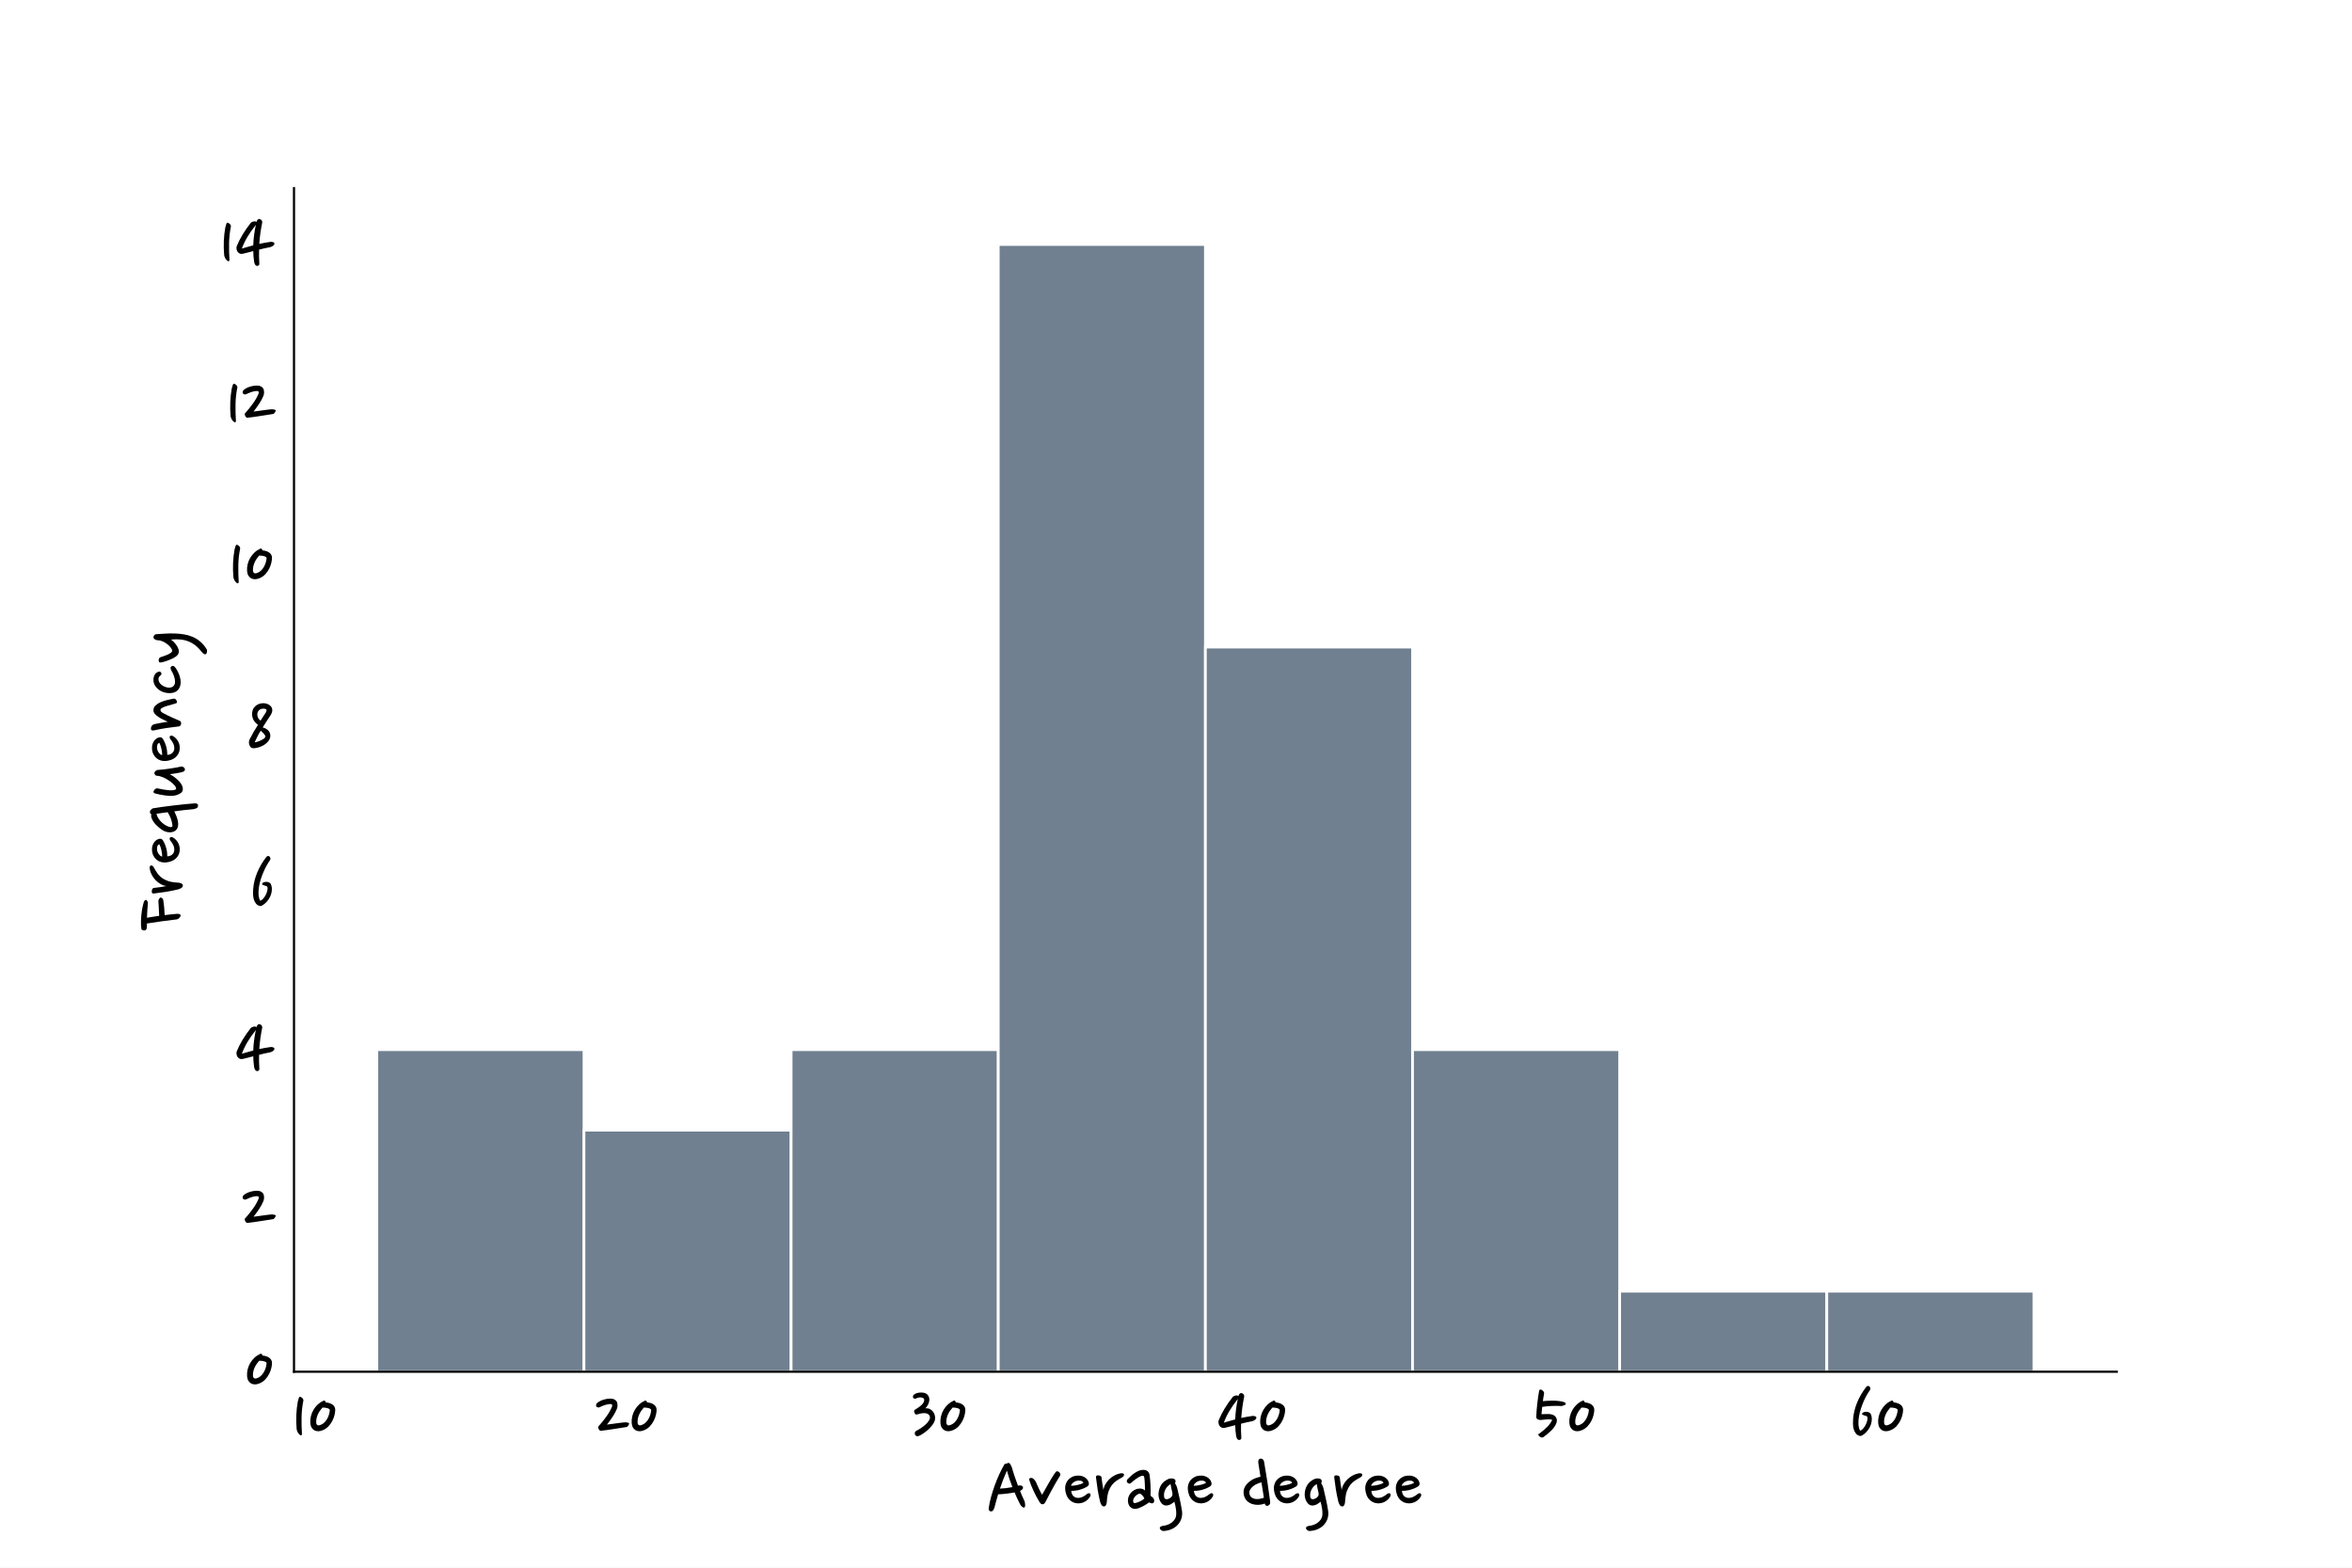
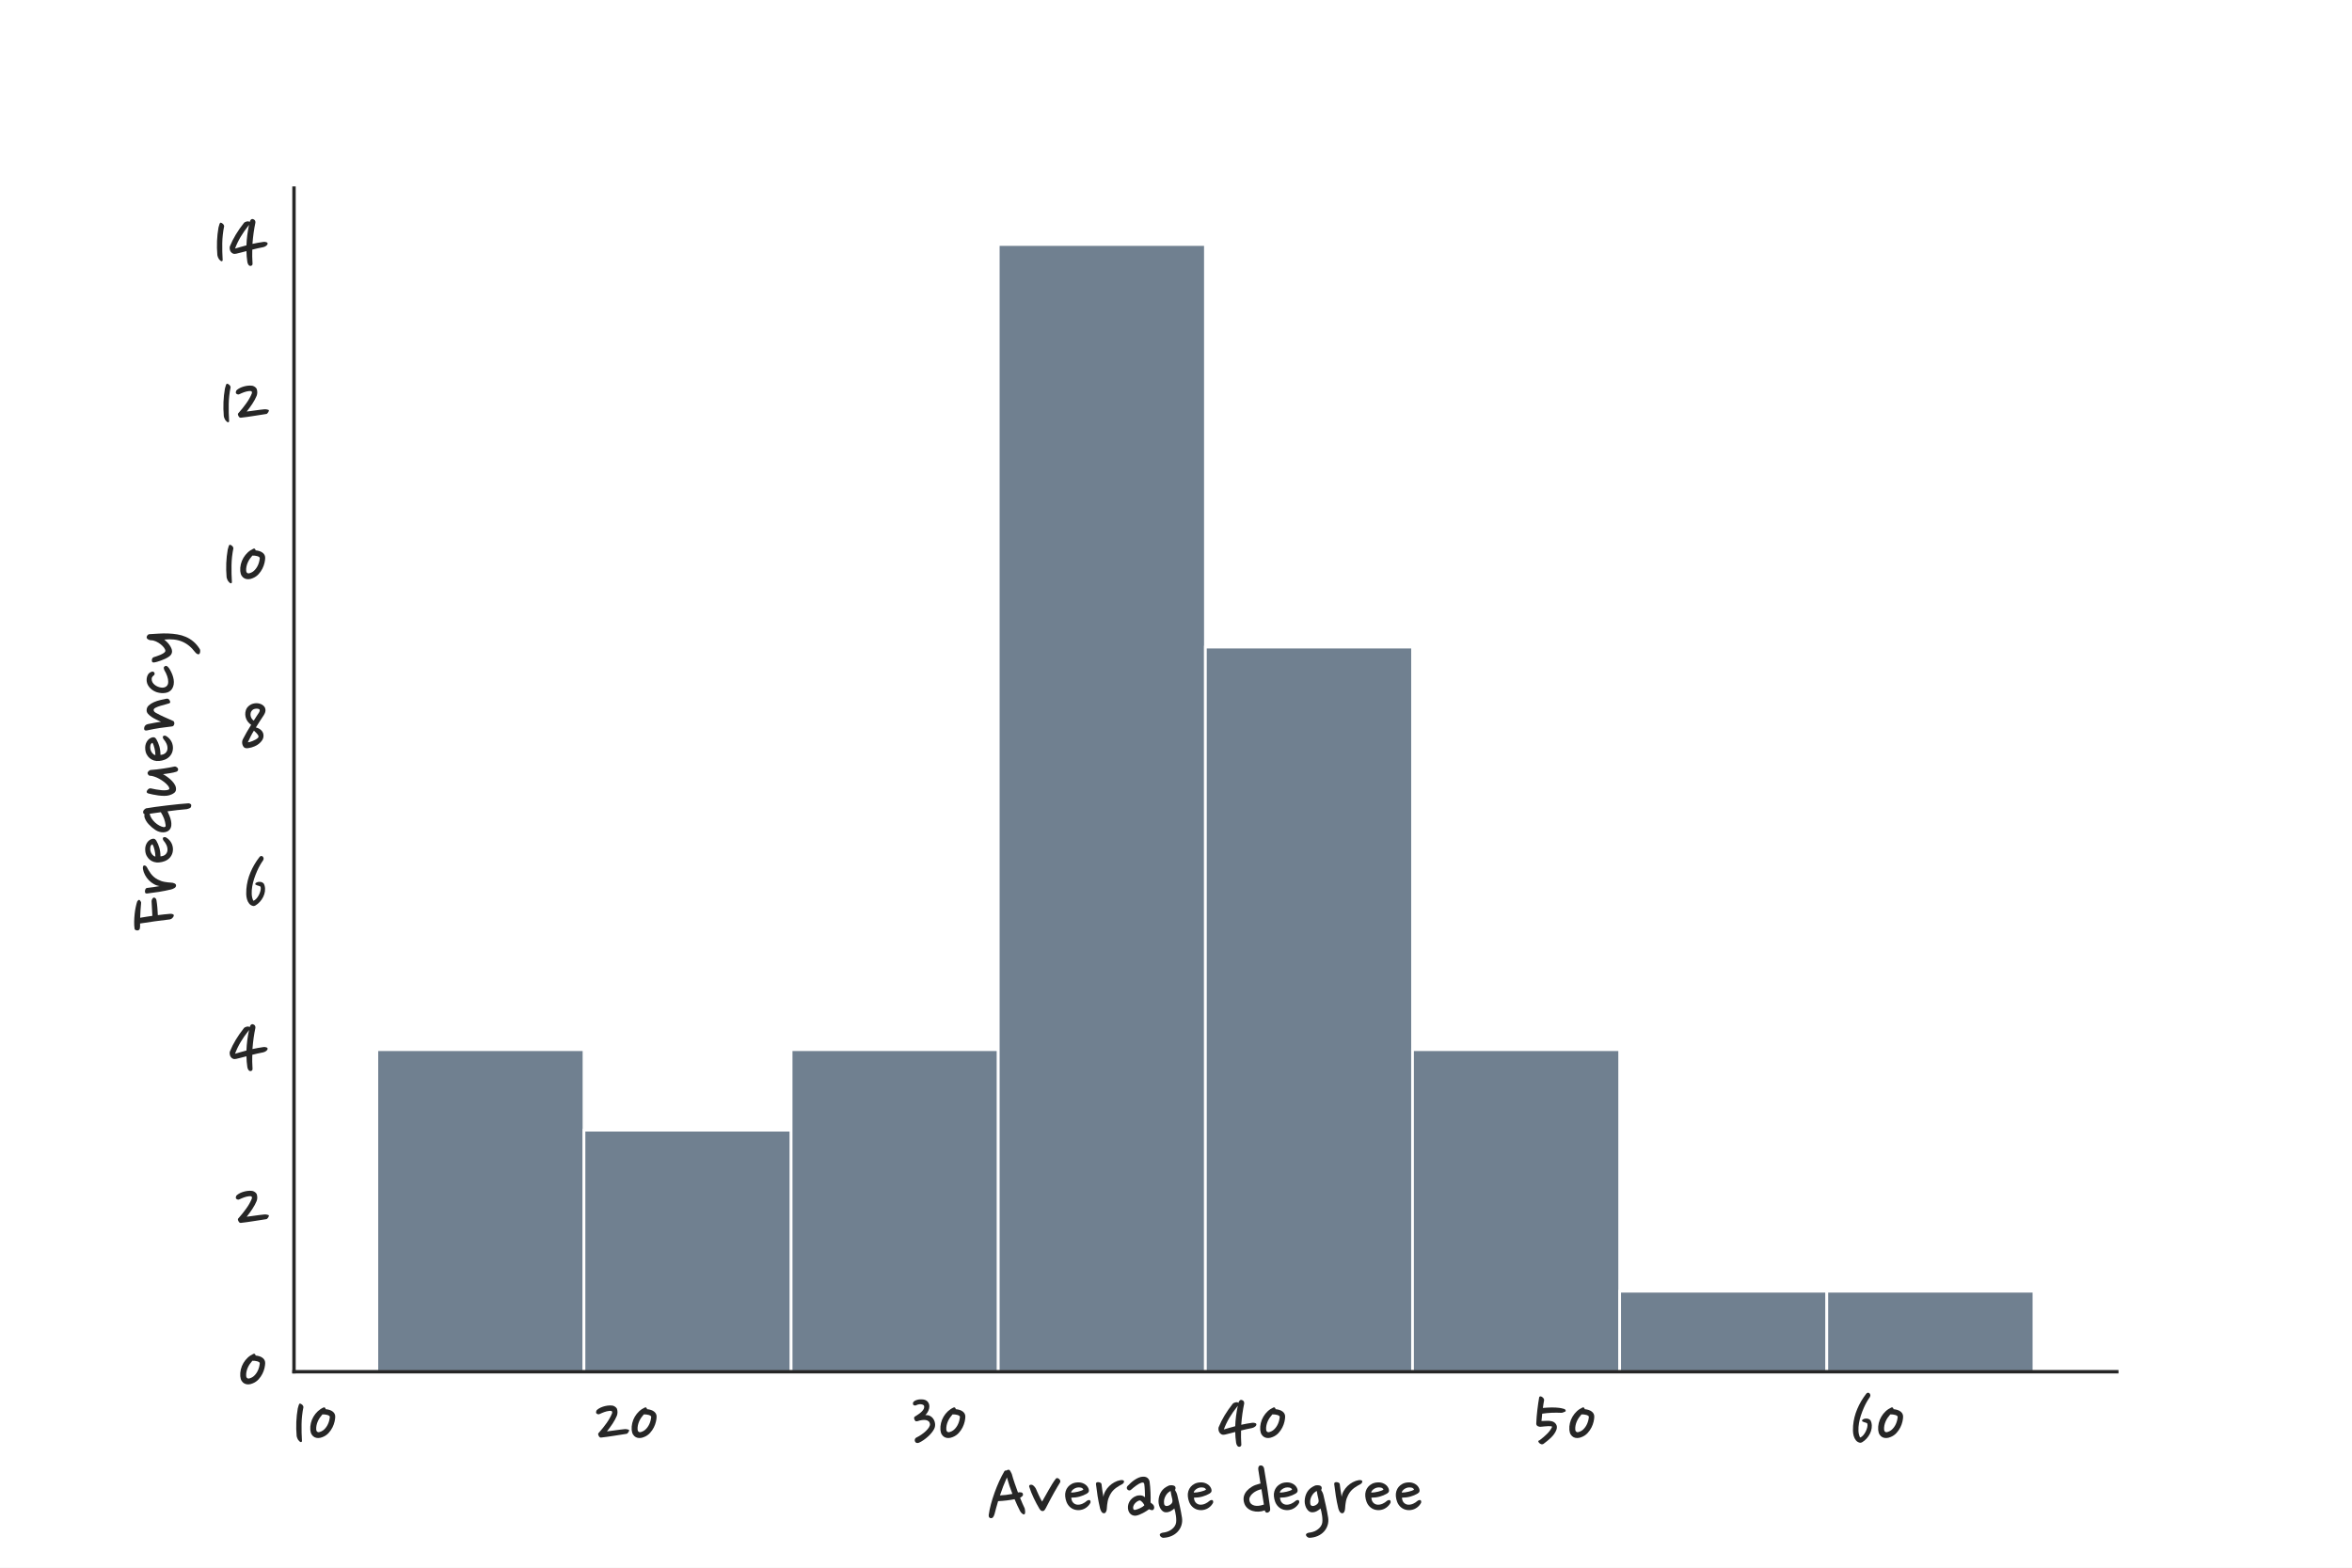
<svg xmlns="http://www.w3.org/2000/svg" xmlns:xlink="http://www.w3.org/1999/xlink" height="576pt" version="1.1" viewBox="0 0 864 576" width="864pt">
  <defs>
    <style type="text/css">
*{stroke-linecap:butt;stroke-linejoin:round;}
  </style>
  </defs>
  <g id="figure_1">
    <g id="patch_1">
      <path d="M 0 576  L 864 576  L 864 0  L 0 0  z " style="fill:#ffffff;" />
    </g>
    <g id="axes_1">
      <g id="patch_2">
        <path d="M 108 504  L 777.6 504  L 777.6 69.12  L 108 69.12  z " style="fill:#ffffff;" />
      </g>
-       <g id="patch_3">
-         <path clip-path="url(#p677301fc0e)" d="M 138.436 504  L 214.527 504  L 214.527 385.665  L 138.436 385.665  z " style="fill:#708090;stroke:#ffffff;stroke-linejoin:miter;" />
-       </g>
-       <g id="patch_4">
-         <path clip-path="url(#p677301fc0e)" d="M 214.527 504  L 290.618 504  L 290.618 415.249  L 214.527 415.249  z " style="fill:#708090;stroke:#ffffff;stroke-linejoin:miter;" />
-       </g>
-       <g id="patch_5">
-         <path clip-path="url(#p677301fc0e)" d="M 290.618 504  L 366.709 504  L 366.709 385.665  L 290.618 385.665  z " style="fill:#708090;stroke:#ffffff;stroke-linejoin:miter;" />
-       </g>
-       <g id="patch_6">
-         <path clip-path="url(#p677301fc0e)" d="M 366.709 504  L 442.8 504  L 442.8 89.829  L 366.709 89.829  z " style="fill:#708090;stroke:#ffffff;stroke-linejoin:miter;" />
-       </g>
-       <g id="patch_7">
-         <path clip-path="url(#p677301fc0e)" d="M 442.8 504  L 518.891 504  L 518.891 237.747  L 442.8 237.747  z " style="fill:#708090;stroke:#ffffff;stroke-linejoin:miter;" />
-       </g>
-       <g id="patch_8">
-         <path clip-path="url(#p677301fc0e)" d="M 518.891 504  L 594.982 504  L 594.982 385.665  L 518.891 385.665  z " style="fill:#708090;stroke:#ffffff;stroke-linejoin:miter;" />
-       </g>
-       <g id="patch_9">
-         <path clip-path="url(#p677301fc0e)" d="M 594.982 504  L 671.073 504  L 671.073 474.416  L 594.982 474.416  z " style="fill:#708090;stroke:#ffffff;stroke-linejoin:miter;" />
-       </g>
-       <g id="patch_10">
-         <path clip-path="url(#p677301fc0e)" d="M 671.073 504  L 747.164 504  L 747.164 474.416  L 671.073 474.416  z " style="fill:#708090;stroke:#ffffff;stroke-linejoin:miter;" />
-       </g>
      <g id="matplotlib.axis_1">
        <g id="xtick_1">
          <g id="text_1">
            <defs>
              <path d="M 10.5 13.406  Q 8.703 14.906 7.891 17.047  Q 7.094 19.203 7.094 19.906  Q 5.703 36 8.406 51.406  Q 8.906 53.5 9.5 55.203  Q 10.094 56.906 10.703 56.906  Q 11.406 56.906 12.203 56.5  Q 13 56.094 13.594 55.5  Q 14.203 54.906 14.547 54.203  Q 14.906 53.5 14.906 52.906  Q 12.906 43.094 12.75 33.344  Q 12.594 23.594 13.203 13.906  Q 13.203 12.906 12.297 12.703  Q 11.797 12.594 11.344 12.844  Q 10.906 13.094 10.5 13.406  z " id="NanumPen-Regular-49" />
              <path d="M 32.406 41.906  Q 32.406 39.594 31.656 36.25  Q 30.906 32.906 29.203 29.5  Q 27.5 26.094 24.75 23.094  Q 22 20.094 18 18.5  Q 15.5 17.406 13.047 17.344  Q 10.594 17.297 8.641 18.297  Q 6.703 19.297 5.391 21.344  Q 4.094 23.406 3.797 26.703  Q 3.5 30.594 4.453 34.547  Q 5.406 38.5 7.453 41.953  Q 9.5 45.406 12.391 48.094  Q 15.297 50.797 18.906 52.406  Q 19.703 52.797 20.453 52.344  Q 21.203 51.906 21.406 50.5  Q 26.594 50 29.5 47.75  Q 32.406 45.5 32.406 41.906  z M 10.594 26.906  Q 10.797 25.5 11.391 24.891  Q 12 24.297 12.797 24.094  Q 13.594 24 14.594 24.297  Q 15.594 24.594 16.547 25.047  Q 17.5 25.5 18.297 26.047  Q 19.094 26.594 19.594 27.094  Q 22.406 29.703 24.094 33.453  Q 25.797 37.203 26.203 41.703  Q 26.203 42.297 25.391 42.891  Q 24.594 43.5 23.344 43.844  Q 22.094 44.203 20.594 44.391  Q 19.094 44.594 17.703 44.5  Q 16.203 42.797 14.797 40.797  Q 13.406 38.797 12.406 36.547  Q 11.406 34.297 10.906 31.844  Q 10.406 29.406 10.594 26.906  z " id="NanumPen-Regular-48" />
            </defs>
-             <g transform="translate(106.698 531.415)scale(0.32 -0.32)">
+             <g style="fill:#262626;" transform="translate(106.698 533.915)scale(0.32 -0.32)">
              <use xlink:href="#NanumPen-Regular-49" />
              <use x="19" xlink:href="#NanumPen-Regular-48" />
            </g>
          </g>
        </g>
        <g id="xtick_2">
          <g id="text_2">
            <defs>
              <path d="M 25.906 50.906  Q 27.203 46.703 25.797 43  Q 25 41 23.703 38.594  Q 22.406 36.203 20.797 33.75  Q 19.203 31.297 17.5 29.047  Q 15.797 26.797 14.406 25  Q 16.203 25.203 18.844 25.547  Q 21.5 25.906 24.344 26.297  Q 27.203 26.703 29.953 27.047  Q 32.703 27.406 34.906 27.594  Q 36 27.703 37.453 27.391  Q 38.906 27.094 39.406 26.906  Q 40 26.594 39.844 25.844  Q 39.703 25.094 39.203 24.297  Q 38.703 23.5 38.047 22.844  Q 37.406 22.203 37 22.203  Q 33.797 21.703 29.938 21.094  Q 26.094 20.5 22.188 19.891  Q 18.297 19.297 14.547 18.75  Q 10.797 18.203 7.797 17.906  Q 6.406 17.703 5.453 19  Q 4.5 20.297 4.297 21.703  Q 4.297 21.906 4.391 22.406  Q 4.5 22.906 5.594 24  Q 9.797 28.703 13.844 34.344  Q 17.906 40 20.203 45.594  Q 20.5 46.406 20.391 47.156  Q 20.297 47.906 20 48.094  Q 19.5 48.5 18.75 48.547  Q 18 48.594 17 48.5  Q 15.594 48.406 14.094 48  Q 12.594 47.594 11.141 47.094  Q 9.703 46.594 8.5 46.047  Q 7.297 45.5 6.406 45.094  Q 5.203 44.5 4.391 44.594  Q 3.594 44.703 3.047 45.047  Q 2.5 45.406 2.203 45.797  Q 1.906 46.203 1.906 46.406  Q 1.797 46.906 2 47.703  Q 2.203 48.5 2.406 49  Q 3.297 50.094 5.25 51.297  Q 7.203 52.5 9.75 53.344  Q 12.297 54.203 15.141 54.594  Q 18 55 20.906 54.594  Q 22.797 54.094 24.047 53.094  Q 25.297 52.094 25.906 50.906  z " id="NanumPen-Regular-50" />
            </defs>
-             <g transform="translate(218.3522 531.415)scale(0.32 -0.32)">
+             <g style="fill:#262626;" transform="translate(218.3522 533.915)scale(0.32 -0.32)">
              <use xlink:href="#NanumPen-Regular-50" />
              <use x="39" xlink:href="#NanumPen-Regular-48" />
            </g>
          </g>
        </g>
        <g id="xtick_3">
          <g id="text_3">
            <defs>
              <path d="M 26.594 27.797  Q 25.594 25.797 23.797 23.547  Q 22 21.297 19.641 19.141  Q 17.297 17 14.641 15.141  Q 12 13.297 9.406 12.094  Q 8.594 11.703 7.5 11.641  Q 6.406 11.594 5.703 12.094  Q 4.297 13.203 4.344 15  Q 4.406 16.797 6 17.797  Q 8.906 19.203 11.844 21.203  Q 14.797 23.203 17.047 25.344  Q 19.297 27.5 20.641 29.641  Q 22 31.797 21.797 33.594  Q 21.5 35.5 20.203 36.594  Q 18.906 37.703 16.953 38  Q 15 38.297 12.5 37.938  Q 10 37.594 7.5 36.703  Q 6.703 36.5 6 36.547  Q 5.297 36.594 4.797 37.203  Q 4 38.297 3.641 39.594  Q 3.297 40.906 4.203 41.797  Q 5.906 42.906 7.906 44.203  Q 9.906 45.5 11.594 47  Q 13.297 48.5 14.344 50.25  Q 15.406 52 15.094 54  Q 15 54.797 14.141 55.297  Q 13.297 55.797 12.094 56.047  Q 10.906 56.297 9.594 56.141  Q 8.297 56 7.203 55.594  Q 6.594 55.094 5.891 54.891  Q 5.203 54.703 4.5 54.703  Q 3.797 54.703 3.297 54.953  Q 2.797 55.203 2.594 55.594  Q 2.297 56.094 2.25 57.047  Q 2.203 58 2.703 58.594  Q 3.797 60.203 6.891 61.141  Q 10 62.094 14.297 61.594  Q 17.703 61 19.391 58.797  Q 21.094 56.594 21.094 53.594  Q 21.094 51.297 19.938 48.641  Q 18.797 46 16.5 43.594  Q 19.297 43.906 21.5 42.906  Q 23.703 41.906 25.094 40.094  Q 27.094 37.594 27.594 34.188  Q 28.094 30.797 26.594 27.797  z " id="NanumPen-Regular-51" />
            </defs>
-             <g transform="translate(334.6464 531.415)scale(0.32 -0.32)">
+             <g style="fill:#262626;" transform="translate(334.6464 533.915)scale(0.32 -0.32)">
              <use xlink:href="#NanumPen-Regular-51" />
              <use x="30" xlink:href="#NanumPen-Regular-48" />
            </g>
          </g>
        </g>
        <g id="xtick_4">
          <g id="text_4">
            <defs>
              <path d="M 2.406 29.594  Q 5.297 36.703 9.344 43.391  Q 13.406 50.094 18.797 56.906  Q 19.703 57.703 21.547 58.25  Q 23.406 58.797 24.703 58.094  Q 24.906 57.906 25 57.844  Q 25.094 57.797 25.203 57.594  Q 25.297 57.906 25.5 58.703  Q 26 59.906 26.891 60.656  Q 27.797 61.406 28.906 61.094  Q 30.594 60.594 31.25 59.547  Q 31.906 58.5 31.797 57  Q 30.594 51.297 29.75 45.344  Q 28.906 39.406 28.406 32.594  Q 31.406 33.297 34.594 33.844  Q 37.797 34.406 41.297 34.906  Q 41.906 35 42.656 34.891  Q 43.406 34.797 44.156 34.594  Q 44.906 34.406 45.344 34  Q 45.797 33.594 45.797 33  Q 45.797 31.594 44.188 30.391  Q 42.594 29.203 40.703 28.797  Q 37.5 28.203 34.391 27.5  Q 31.297 26.797 28.203 26  Q 28.094 22.203 28.141 18.203  Q 28.203 14.203 28.5 9.797  Q 28.594 8.594 27.75 7.891  Q 26.906 7.203 25.906 7.297  Q 24.5 7.406 23.594 8.906  Q 22.703 10.406 22.5 12.094  Q 22 15.203 21.797 18.203  Q 21.594 21.203 21.5 24.297  Q 18.594 23.5 15.594 22.75  Q 12.594 22 9.703 21.297  Q 7.5 20.797 5.953 21.5  Q 4.406 22.203 3.5 23.547  Q 2.594 24.906 2.344 26.547  Q 2.094 28.203 2.406 29.594  z M 24.5 54.5  Q 24.297 54.094 24 53.75  Q 23.703 53.406 23.5 53.094  Q 18.703 47.094 14.844 40.641  Q 11 34.203 8.406 27.203  Q 11.5 28.094 14.75 29.047  Q 18 30 21.5 30.906  Q 21.906 42.5 24.5 54.5  z " id="NanumPen-Regular-52" />
            </defs>
-             <g transform="translate(446.8756 531.415)scale(0.32 -0.32)">
+             <g style="fill:#262626;" transform="translate(446.8756 533.915)scale(0.32 -0.32)">
              <use xlink:href="#NanumPen-Regular-52" />
              <use x="46.4" xlink:href="#NanumPen-Regular-48" />
            </g>
          </g>
        </g>
        <g id="xtick_5">
          <g id="text_5">
            <defs>
              <path d="M 10.094 36.906  Q 12.906 36.906 15.906 37.094  Q 18.906 37.297 21.594 36.703  Q 25.094 35.906 26.797 33.203  Q 28.5 30.5 27.297 27  Q 26.406 24.5 24.797 22.203  Q 23.203 19.906 21.141 17.906  Q 19.094 15.906 16.844 14.094  Q 14.594 12.297 12.5 10.703  Q 11.094 9.797 9.594 10.344  Q 8.094 10.906 7.297 11.906  Q 5.297 14.203 7.906 14.797  Q 13 18.594 16.703 22.344  Q 20.406 26.094 22.203 30  Q 22.406 30.703 21.094 30.891  Q 19.797 31.094 17.844 31  Q 15.906 30.906 13.594 30.703  Q 11.297 30.5 9.5 30.297  Q 8.906 30.203 8 30.297  Q 7.094 30.406 6.188 30.797  Q 5.297 31.203 4.688 31.953  Q 4.094 32.703 4.094 33.906  Q 4.406 41.797 5.344 49.594  Q 6.297 57.406 7.406 63.906  Q 7.594 64.906 8.344 65.094  Q 9.094 65.297 9.906 65  Q 11.594 64.203 12.438 62.953  Q 13.297 61.703 13.094 60.594  Q 12.703 58.594 12.344 56.391  Q 12 54.203 11.703 51.906  Q 17.094 52.406 21.844 52.453  Q 26.594 52.5 30.5 52  Q 31.797 51.797 33.141 51.547  Q 34.5 51.297 36 50.797  Q 37.094 50.594 37.688 49.547  Q 38.297 48.5 37.5 47.797  Q 35.797 47 34.641 46.641  Q 33.5 46.297 33.297 46.297  Q 21.203 46.906 10.906 45.297  Q 10.703 43 10.5 40.844  Q 10.297 38.703 10.094 36.906  z " id="NanumPen-Regular-53" />
            </defs>
-             <g transform="translate(563.0273 531.415)scale(0.32 -0.32)">
+             <g style="fill:#262626;" transform="translate(563.0273 533.915)scale(0.32 -0.32)">
              <use xlink:href="#NanumPen-Regular-53" />
              <use x="38.3" xlink:href="#NanumPen-Regular-48" />
            </g>
          </g>
        </g>
        <g id="xtick_6">
          <g id="text_6">
            <defs>
              <path d="M 23.703 64.297  Q 22.203 62.297 20.344 59.094  Q 18.5 55.906 16.75 51.906  Q 15 47.906 13.5 43.406  Q 12 38.906 11.25 34.453  Q 10.5 30 10.641 25.844  Q 10.797 21.703 12.297 18.406  Q 12.406 18 12.797 18  Q 14.406 18.594 16.047 20.438  Q 17.703 22.297 18.891 24.641  Q 20.094 27 20.688 29.453  Q 21.297 31.906 20.906 33.594  Q 20.703 34.5 19.547 34.844  Q 18.406 35.203 17.203 35.547  Q 16 35.906 15.203 36.406  Q 14.406 36.906 15 38.094  Q 15.203 38.297 15.703 38.641  Q 16.203 39 17 39.297  Q 17.797 39.594 18.797 39.688  Q 19.797 39.797 21 39.594  Q 22.406 39.406 23.703 38.406  Q 25 37.406 25.5 35.094  Q 26.297 31.906 25.797 28.594  Q 25.297 25.297 23.797 22.297  Q 22.297 19.297 20 16.75  Q 17.703 14.203 15 12.594  Q 13.797 11.906 12.5 11.906  Q 9.5 12.5 7.75 14.703  Q 6 16.906 5.203 19.75  Q 4.406 22.594 4.344 25.75  Q 4.297 28.906 4.5 31.406  Q 5.297 41.297 9.25 50.641  Q 13.203 60 19.5 68.094  Q 20.297 69.203 21.297 69.344  Q 22.297 69.5 23.094 68.906  Q 23.797 68.406 24.188 67.156  Q 24.594 65.906 23.703 64.297  z " id="NanumPen-Regular-54" />
            </defs>
-             <g transform="translate(679.289 531.415)scale(0.32 -0.32)">
+             <g style="fill:#262626;" transform="translate(679.289 533.915)scale(0.32 -0.32)">
              <use xlink:href="#NanumPen-Regular-54" />
              <use x="29.5" xlink:href="#NanumPen-Regular-48" />
            </g>
          </g>
        </g>
        <g id="text_7">
          <defs>
            <path d="M 8.5 12.406  Q 8 10.703 7.203 9.344  Q 6.406 8 5.5 7.797  Q 3.594 7.297 2.594 8.391  Q 1.594 9.5 1.797 11.203  Q 2.594 17.203 4.391 23.844  Q 6.203 30.5 8.594 37.141  Q 11 43.797 13.844 50.047  Q 16.703 56.297 19.703 61.406  Q 20.203 62.203 20.844 62.344  Q 21.5 62.5 22 62.297  Q 22.5 62.703 23.203 63  Q 23.906 63.297 24.594 63.297  Q 24.906 63.297 25.25 63.188  Q 25.594 63.094 26 62.594  Q 26.406 62.094 26.953 61.141  Q 27.5 60.203 28.297 58.406  Q 29.703 53.297 31.547 47.891  Q 33.406 42.5 35.406 37.094  Q 35.703 37.203 35.953 37.25  Q 36.203 37.297 36.5 37.406  Q 37.594 37.5 39 37.297  Q 40.406 37.094 40.906 35.906  Q 41.5 34.406 40.703 33.297  Q 39.906 32.203 37.797 31.094  Q 39.094 27.906 40.391 24.844  Q 41.703 21.797 43.094 18.906  Q 43.203 18.406 43.391 17.344  Q 43.594 16.297 43.641 15.25  Q 43.703 14.203 43.5 13.297  Q 43.297 12.406 42.703 12.094  Q 42 11.797 41.25 12.188  Q 40.5 12.594 39.797 13.25  Q 39.094 13.906 38.547 14.656  Q 38 15.406 37.703 16  Q 36 19.297 34.453 22.641  Q 32.906 26 31.5 29.406  Q 27.297 28.594 22.344 28  Q 17.406 27.406 12.594 27.203  Q 11.5 23.406 10.453 19.75  Q 9.406 16.094 8.5 12.406  z M 22.703 54.406  Q 18.094 44.094 14.703 33.797  Q 21.406 34 29 35.5  Q 25.406 44.594 22.703 54.406  z " id="NanumPen-Regular-65" />
            <path d="M 37.797 48.797  Q 36.203 46.094 34.594 43.5  Q 33 40.906 31.141 37.547  Q 29.297 34.203 26.891 29.797  Q 24.5 25.406 21.297 19.094  Q 20.5 17.594 19.703 16.688  Q 18.906 15.797 17.797 15.797  Q 16.297 15.797 15.438 16.641  Q 14.594 17.5 14 18.5  Q 10.703 24 7.5 30.703  Q 4.297 37.406 2.297 43.797  Q 2.094 44.297 2.344 44.938  Q 2.594 45.594 3.094 45.797  Q 4.094 46.297 5.703 45.906  Q 6.906 45.406 8.094 44.094  Q 9.297 42.797 10 41.406  Q 10.594 40 11.391 38.203  Q 12.203 36.406 13.141 34.344  Q 14.094 32.297 15.094 30.297  Q 16.094 28.297 17.094 26.703  Q 18.797 29.703 20.75 33.141  Q 22.703 36.594 24.703 40.141  Q 26.703 43.703 28.75 47  Q 30.797 50.297 32.797 52.906  Q 33.297 53.594 34.188 53.688  Q 35.094 53.797 36.203 53  Q 38.703 51.094 37.797 48.797  z " id="NanumPen-Regular-118" />
            <path d="M 28.297 36  Q 24.406 33.703 19.906 32.453  Q 15.406 31.203 10.203 31.203  Q 10.406 27.703 12.203 25.641  Q 14 23.594 16.703 23.203  Q 18.297 23 19.938 23.297  Q 21.594 23.594 23.047 24.25  Q 24.5 24.906 25.703 25.703  Q 26.906 26.5 27.797 27.297  Q 28.703 28.094 29.703 28.344  Q 30.703 28.594 31.203 28.406  Q 32.594 27.906 32.203 25.406  Q 30.594 22.203 27.594 19.953  Q 24.594 17.703 20.906 17.094  Q 17.703 16.5 14.297 17.391  Q 10.906 18.297 8.203 20.906  Q 5.906 23.203 4.703 26.297  Q 3.5 29.406 3.203 32.703  Q 2.906 35.797 3.75 38.594  Q 4.594 41.406 6.391 43.547  Q 8.203 45.703 10.891 47.094  Q 13.594 48.5 17.203 48.703  Q 21.5 49 25 47.094  Q 28.5 45.203 29.906 41.797  Q 30.703 39.906 30.344 38.5  Q 30 37.094 28.297 36  z M 16.797 42.797  Q 15.797 42.594 14.641 42.094  Q 13.5 41.594 12.547 40.844  Q 11.594 40.094 10.844 39.141  Q 10.094 38.203 10 37  Q 11.703 37 13.75 37.297  Q 15.797 37.594 17.75 38.047  Q 19.703 38.5 21.344 39.094  Q 23 39.703 24.094 40.406  Q 23.297 42.297 21.141 42.75  Q 19 43.203 16.797 42.797  z " id="NanumPen-Regular-101" />
            <path d="M 34 47  Q 32.203 46 30.25 44.891  Q 28.297 43.797 26.344 42.344  Q 24.406 40.906 22.656 38.953  Q 20.906 37 19.5 34.297  Q 17.5 30.5 16.797 26.547  Q 16.094 22.594 15.906 18.797  Q 15.906 17 15.047 15.141  Q 14.203 13.297 12.703 13.297  Q 10.797 13.297 9.641 15.25  Q 8.5 17.203 8.094 19  Q 6.406 26.094 5.297 33.047  Q 4.203 40 3.406 46.906  Q 3.406 48.297 4.25 48.688  Q 5.094 49.094 6.203 49  Q 7.406 48.906 8.5 48.406  Q 9.594 47.906 9.797 46.797  Q 10.203 43.094 10.797 39.047  Q 11.406 35 12 32.094  Q 12.406 35.5 14.203 38.703  Q 16 41.906 18.641 44.5  Q 21.297 47.094 24.641 48.891  Q 28 50.703 31.5 51.297  Q 33 51.5 34 51.297  Q 35 51.094 35.406 50.594  Q 35.797 50.094 35.547 49  Q 35.297 47.906 34 47  z " id="NanumPen-Regular-114" />
            <path d="M 29.094 49.5  Q 29.5 46.703 29.75 43.547  Q 30 40.406 30.141 37.203  Q 30.297 34 30.297 31  Q 30.297 28 30.203 25.594  Q 33.406 23.406 34.047 21.703  Q 34.703 20 34.203 18.703  Q 33.594 16.906 32.047 16.844  Q 30.5 16.797 28.5 17.906  Q 27.094 16.906 25.297 15.75  Q 23.5 14.594 21.5 13.547  Q 19.5 12.5 17.5 11.703  Q 15.5 10.906 13.797 10.594  Q 10.594 10.094 8.047 11.797  Q 5.5 13.5 4.594 16.906  Q 4 19.203 4.297 21.641  Q 4.594 24.094 5.797 26.344  Q 7 28.594 9.047 30.391  Q 11.094 32.203 13.906 33.203  Q 14.594 33.5 15.844 33.703  Q 17.094 33.906 18.438 33.844  Q 19.797 33.797 21.188 33.297  Q 22.594 32.797 23.797 31.594  Q 23.797 33.297 23.75 35.344  Q 23.703 37.406 23.594 39.5  Q 23.5 41.594 23.344 43.438  Q 23.203 45.297 23 46.594  Q 22.797 48.094 21.844 48.438  Q 20.906 48.797 19.5 48.297  Q 17.094 47.5 13.891 45.203  Q 10.703 42.906 7.797 40.297  Q 6.906 39.406 5.75 39.5  Q 4.594 39.594 3.797 40.406  Q 3 41.203 2.891 42.25  Q 2.797 43.297 3.703 44.5  Q 5.406 46.297 7.5 48.188  Q 9.594 50.094 11.891 51.641  Q 14.203 53.203 16.594 54.203  Q 19 55.203 21.406 55.297  Q 24.906 55.406 26.797 53.75  Q 28.703 52.094 29.094 49.5  z M 17.5 28  Q 16.203 27.703 14.75 26.75  Q 13.297 25.797 12.141 24.438  Q 11 23.094 10.453 21.438  Q 9.906 19.797 10.406 18.203  Q 10.594 17.594 11.25 17.297  Q 11.906 17 12.703 17.203  Q 15.094 17.703 18.141 19.141  Q 21.203 20.594 23 22.297  Q 23 22.906 22.391 23.844  Q 21.797 24.797 21 25.75  Q 20.203 26.703 19.25 27.391  Q 18.297 28.094 17.5 28  z " id="NanumPen-Regular-97" />
            <path d="M 22.297 40.094  Q 23.094 39 23.844 37.344  Q 24.594 35.703 25 34  Q 25.594 31.297 26.344 28.141  Q 27.094 25 27.844 21.594  Q 28.594 18.203 29.25 14.703  Q 29.906 11.203 30.406 8  Q 31 3.594 29.75 -0.453  Q 28.5 -4.5 25.594 -7.703  Q 22.703 -10.906 18.391 -12.797  Q 14.094 -14.703 8.703 -14.906  Q 7.5 -14.797 6.203 -13.75  Q 4.906 -12.703 4.906 -11.594  Q 4.797 -10.5 5.938 -9.844  Q 7.094 -9.203 8.297 -9  Q 10.406 -8.797 12.656 -8.141  Q 14.906 -7.5 16.906 -6.297  Q 18.906 -5.094 20.547 -3.391  Q 22.203 -1.703 23.094 0.594  Q 23.797 2.406 23.797 5.047  Q 23.797 7.703 23.438 10.297  Q 23.094 12.906 22.547 15.25  Q 22 17.594 21.594 18.797  Q 20.906 18.094 19.844 17.297  Q 18.797 16.5 17.5 15.797  Q 16.203 15.094 14.641 14.688  Q 13.094 14.297 11.5 14.406  Q 9.797 14.5 8.344 15.594  Q 6.906 16.703 5.797 18.453  Q 4.703 20.203 4.047 22.5  Q 3.406 24.797 3.406 27.297  Q 3.594 33.297 6.438 37.938  Q 9.297 42.594 15.594 45.203  Q 16.094 45.297 16.938 45.391  Q 17.797 45.5 18.688 45.453  Q 19.594 45.406 20.438 45.203  Q 21.297 45 21.906 44.594  Q 23 43.797 23 42.297  Q 23 40.797 22.297 40.094  z M 9.703 26.406  Q 9.703 25.297 9.891 23.938  Q 10.094 22.594 11.203 22  Q 12.406 21.297 14.156 21.797  Q 15.906 22.297 17.406 23.5  Q 18.797 24.594 19.25 25.938  Q 19.703 27.297 19.203 29.594  Q 18.703 31.906 18.094 34.406  Q 17.5 36.906 17.297 38.906  Q 16.094 38.297 14.75 37.188  Q 13.406 36.094 12.297 34.438  Q 11.203 32.797 10.453 30.797  Q 9.703 28.797 9.703 26.406  z " id="NanumPen-Regular-103" />
            <path id="NanumPen-Regular-32" />
            <path d="M 21 63.203  Q 20.703 65 21.25 66.5  Q 21.797 68 23.5 68.203  Q 25 68.406 26.141 67.406  Q 27.297 66.406 27.594 64.797  Q 29.594 53.297 31.344 41.938  Q 33.094 30.594 34.5 19.703  Q 34.906 16.797 34.094 15.75  Q 33.297 14.703 32.203 14.203  Q 31 13.703 29.953 14.203  Q 28.906 14.703 28.594 16  L 28.5 16.594  L 28.094 16.5  Q 24.797 15.297 21.188 15.141  Q 17.594 15 14.297 16  Q 11 17 8.453 19.25  Q 5.906 21.5 4.797 25  Q 2.406 32.703 7.797 39  Q 10.094 41.594 13.5 43.688  Q 16.906 45.797 21.703 47  L 23.5 47.406  z M 10.906 27.5  Q 11.5 25.094 13.094 23.797  Q 14.703 22.5 16.891 22.047  Q 19.094 21.594 21.594 21.891  Q 24.094 22.203 26.5 23  L 27.406 23.297  L 24.594 40.906  L 22.594 40.406  Q 20.5 39.797 18.141 38.547  Q 15.797 37.297 14 35.594  Q 12.203 33.906 11.25 31.797  Q 10.297 29.703 10.906 27.5  z " id="NanumPen-Regular-100" />
          </defs>
-           <g transform="translate(362.6225 557.755)scale(0.32 -0.32)">
+           <g style="fill:#262626;" transform="translate(362.6225 560.255)scale(0.32 -0.32)">
            <use xlink:href="#NanumPen-Regular-65" />
            <use x="46" xlink:href="#NanumPen-Regular-118" />
            <use x="86.4" xlink:href="#NanumPen-Regular-101" />
            <use x="121.5" xlink:href="#NanumPen-Regular-114" />
            <use x="157.4" xlink:href="#NanumPen-Regular-97" />
            <use x="193.3" xlink:href="#NanumPen-Regular-103" />
            <use x="227.2" xlink:href="#NanumPen-Regular-101" />
            <use x="262.3" xlink:href="#NanumPen-Regular-32" />
            <use x="290.3" xlink:href="#NanumPen-Regular-100" />
            <use x="326" xlink:href="#NanumPen-Regular-101" />
            <use x="361.1" xlink:href="#NanumPen-Regular-103" />
            <use x="395" xlink:href="#NanumPen-Regular-114" />
            <use x="430.9" xlink:href="#NanumPen-Regular-101" />
            <use x="466" xlink:href="#NanumPen-Regular-101" />
          </g>
        </g>
      </g>
      <g id="matplotlib.axis_2">
        <g id="ytick_1">
          <g id="text_8">
-             <g transform="translate(89.545 514.2075)scale(0.32 -0.32)">
+             <g style="fill:#262626;" transform="translate(87.045 514.2075)scale(0.32 -0.32)">
              <use xlink:href="#NanumPen-Regular-48" />
            </g>
          </g>
        </g>
        <g id="ytick_2">
          <g id="text_9">
-             <g transform="translate(88.52 455.0402)scale(0.32 -0.32)">
+             <g style="fill:#262626;" transform="translate(86.02 455.0402)scale(0.32 -0.32)">
              <use xlink:href="#NanumPen-Regular-50" />
            </g>
          </g>
        </g>
        <g id="ytick_3">
          <g id="text_10">
-             <g transform="translate(86.15 395.8728)scale(0.32 -0.32)">
+             <g style="fill:#262626;" transform="translate(83.65 395.8728)scale(0.32 -0.32)">
              <use xlink:href="#NanumPen-Regular-52" />
            </g>
          </g>
        </g>
        <g id="ytick_4">
          <g id="text_11">
-             <g transform="translate(91.56 336.7055)scale(0.32 -0.32)">
+             <g style="fill:#262626;" transform="translate(89.06 336.7055)scale(0.32 -0.32)">
              <use xlink:href="#NanumPen-Regular-54" />
            </g>
          </g>
        </g>
        <g id="ytick_5">
          <g id="text_12">
            <defs>
              <path d="M 18.703 32  Q 22.594 30.906 24.844 28.453  Q 27.094 26 27.094 22.5  Q 27.094 19.203 24.797 16.344  Q 22.5 13.5 19.297 11.594  Q 18.5 11.094 16.797 10.344  Q 15.094 9.594 13.141 9.047  Q 11.203 8.5 9.203 8.25  Q 7.203 8 5.703 8.594  Q 4.906 8.906 4.156 9.906  Q 3.406 10.906 2.953 12.297  Q 2.5 13.703 2.547 15.344  Q 2.594 17 3.5 18.703  Q 5.5 22.703 7.891 26.797  Q 10.297 30.906 12.906 35.094  Q 11.094 36.297 9.594 38.047  Q 8.094 39.797 7.188 42  Q 6.297 44.203 6.141 46.75  Q 6 49.297 6.906 52.094  Q 8 55.297 11.297 57.594  Q 14.594 59.906 19.297 59.906  Q 21.5 59.906 23.844 59  Q 26.203 58.094 27.703 56.344  Q 29.203 54.594 29.344 52.094  Q 29.5 49.594 27.5 46.297  Q 25.094 42.703 22.797 39.141  Q 20.5 35.594 18.297 32  z M 21.797 49  Q 23.906 52.5 21.594 53.297  Q 19.094 54 16.547 53.25  Q 14 52.5 12.594 49.594  Q 12.297 48.797 12.188 47.594  Q 12.094 46.406 12.391 45  Q 12.703 43.594 13.547 42.25  Q 14.406 40.906 15.906 39.906  Q 17.297 42.203 18.797 44.453  Q 20.297 46.703 21.797 49  z M 9.094 15  Q 9.906 15 11.406 15.391  Q 12.906 15.797 14.594 16.5  Q 16.297 17.203 18 18.141  Q 19.703 19.094 20.906 20.297  Q 22 21.703 20.547 23.703  Q 19.094 25.703 16.5 28  Q 16.297 28.094 16.25 28.188  Q 16.203 28.297 16.094 28.406  Q 14.094 25.203 12.391 21.844  Q 10.703 18.5 9.094 15  z " id="NanumPen-Regular-56" />
            </defs>
-             <g transform="translate(90.63 277.5381)scale(0.32 -0.32)">
+             <g style="fill:#262626;" transform="translate(88.13 277.5381)scale(0.32 -0.32)">
              <use xlink:href="#NanumPen-Regular-56" />
            </g>
          </g>
        </g>
        <g id="ytick_6">
          <g id="text_13">
-             <g transform="translate(83.465 218.3708)scale(0.32 -0.32)">
+             <g style="fill:#262626;" transform="translate(80.965 218.3708)scale(0.32 -0.32)">
              <use xlink:href="#NanumPen-Regular-49" />
              <use x="19" xlink:href="#NanumPen-Regular-48" />
            </g>
          </g>
        </g>
        <g id="ytick_7">
          <g id="text_14">
-             <g transform="translate(82.44 159.2034)scale(0.32 -0.32)">
+             <g style="fill:#262626;" transform="translate(79.94 159.2034)scale(0.32 -0.32)">
              <use xlink:href="#NanumPen-Regular-49" />
              <use x="19" xlink:href="#NanumPen-Regular-50" />
            </g>
          </g>
        </g>
        <g id="ytick_8">
          <g id="text_15">
-             <g transform="translate(80.07 100.0361)scale(0.32 -0.32)">
+             <g style="fill:#262626;" transform="translate(77.57 100.0361)scale(0.32 -0.32)">
              <use xlink:href="#NanumPen-Regular-49" />
              <use x="19" xlink:href="#NanumPen-Regular-52" />
            </g>
          </g>
        </g>
        <g id="text_16">
          <defs>
            <path d="M 35.203 55.594  Q 35 55 33.797 54.203  Q 32.594 53.406 31.797 53.406  Q 27.5 53.797 23.25 54.094  Q 19 54.406 14.594 54.5  Q 15.203 51 15.75 47.5  Q 16.297 44 16.797 40.5  Q 25.297 40.797 33.594 41.406  Q 35 41.406 36.391 40.5  Q 37.797 39.594 37.797 38.797  Q 37.797 37.703 36.891 36.844  Q 36 36 34.703 35.797  Q 30.5 35.094 26.25 34.75  Q 22 34.406 17.594 34.203  Q 18.094 30.703 18.438 27.25  Q 18.797 23.797 19.094 20.406  Q 19.297 19 18.844 17.453  Q 18.406 15.906 17.406 15.906  Q 16.5 15.906 15.703 16.406  Q 14.906 16.906 14.25 17.547  Q 13.594 18.203 13.188 19  Q 12.797 19.797 12.703 20.406  Q 11.703 29 10.547 37.5  Q 9.406 46 8 54.594  L 4.703 54.594  Q 3.297 54.594 2.094 54.891  Q 0.906 55.203 0.297 56.406  Q 0.094 56.703 0.047 57.391  Q 0 58.094 0.141 58.797  Q 0.297 59.5 0.688 60.094  Q 1.094 60.703 1.797 60.906  Q 5.703 61.5 10.141 61.391  Q 14.594 61.297 18.844 60.844  Q 23.094 60.406 26.844 59.594  Q 30.594 58.797 33.297 57.906  Q 35 56.906 35.203 55.594  z " id="NanumPen-Regular-70" />
            <path d="M 6 20.5  Q 4.5 21.594 3.641 23.5  Q 2.797 25.406 2.688 27.656  Q 2.594 29.906 3.25 32.344  Q 3.906 34.797 5.5 37.203  Q 8.094 41.094 11.797 44.594  Q 15.5 48.094 19.906 49.5  Q 21.906 50 23.5 49.406  Q 23.797 51 25.906 51.094  Q 27.203 51.203 28.297 50.25  Q 29.406 49.297 30.203 47.906  Q 31 43.703 31.844 37.25  Q 32.703 30.797 33.547 23.844  Q 34.406 16.906 35.047 10.25  Q 35.703 3.594 36 -1.094  Q 35.906 -2.203 35.25 -3.25  Q 34.594 -4.297 33.297 -4.094  Q 31.203 -4 30.5 -2.594  Q 29.797 -1.203 29.297 1  Q 28.797 6.594 28.188 12.094  Q 27.594 17.594 26.797 23.094  Q 24.406 22 21.594 20.844  Q 18.797 19.703 16 19.094  Q 13.203 18.5 10.594 18.75  Q 8 19 6 20.5  z M 8.703 27.797  Q 8.5 26.703 9 25.844  Q 9.5 25 11.094 25.297  Q 14.906 25.797 18.547 27.141  Q 22.203 28.5 25.797 30.797  Q 25.297 34 24.891 37.203  Q 24.5 40.406 24 43.594  Q 21.297 43.094 18.688 41.391  Q 16.094 39.703 14 37.453  Q 11.906 35.203 10.5 32.594  Q 9.094 30 8.703 27.797  z " id="NanumPen-Regular-113" />
            <path d="M 12.703 42.094  Q 12.094 39.406 11.5 36.156  Q 10.906 32.906 10.656 29.906  Q 10.406 26.906 10.656 24.5  Q 10.906 22.094 11.906 21.094  Q 13.594 20.797 15.797 22.547  Q 18 24.297 20.094 27  Q 22.203 29.703 23.891 32.844  Q 25.594 36 26.297 38.406  Q 26.703 39.594 27 40.891  Q 27.297 42.203 27.297 43.594  Q 27.297 44.406 28.344 45.156  Q 29.406 45.906 30.094 46  Q 30.594 46.094 31.25 45.797  Q 31.906 45.5 32.453 44.953  Q 33 44.406 33.453 43.656  Q 33.906 42.906 33.906 42.094  Q 34.094 39.094 34.5 35.5  Q 34.906 31.906 35.453 28.297  Q 36 24.703 36.594 21.297  Q 37.203 17.906 37.797 15.203  Q 38.094 14.094 37.188 12.688  Q 36.297 11.297 35.203 11  Q 34.297 10.797 33.344 11.188  Q 32.406 11.594 31.906 12.797  Q 31.406 14.203 30.953 16.25  Q 30.5 18.297 30.141 20.547  Q 29.797 22.797 29.5 24.844  Q 29.203 26.906 29.094 28.297  Q 27.594 25.594 25.547 22.844  Q 23.5 20.094 21.141 17.844  Q 18.797 15.594 16.25 14.344  Q 13.703 13.094 11 13.406  Q 7 13.906 4.906 20.906  Q 4.094 23.703 4.141 27.094  Q 4.203 30.5 4.641 33.844  Q 5.094 37.203 5.75 40.203  Q 6.406 43.203 6.906 45.094  Q 7.094 45.906 7.688 46.547  Q 8.297 47.203 9.094 47  Q 10.594 46.703 11.844 45.203  Q 13.094 43.703 12.703 42.094  z " id="NanumPen-Regular-117" />
            <path d="M 10.5 45.5  Q 10.797 44 11.141 42.141  Q 11.5 40.297 11.891 38.344  Q 12.297 36.406 12.594 34.406  Q 12.906 32.406 13.094 30.594  Q 14.297 33.203 15.688 36.094  Q 17.094 39 18.75 41.453  Q 20.406 43.906 22.25 45.5  Q 24.094 47.094 26.297 47.094  Q 29.594 47.094 31.844 44.688  Q 34.094 42.297 35.641 38.75  Q 37.203 35.203 38.094 31.297  Q 39 27.406 39.594 24.406  Q 40.203 21.703 37.203 20.406  Q 35.797 19.703 35.094 20.203  Q 34.406 20.703 34.297 21.203  Q 33.797 22.406 33.047 25.406  Q 32.297 28.406 31.344 31.5  Q 30.406 34.594 29.203 36.891  Q 28 39.203 26.5 39  Q 24.703 38.906 23.297 36.297  Q 22.094 34.203 20.844 31.641  Q 19.594 29.094 18.391 26.438  Q 17.203 23.797 16.047 21.141  Q 14.906 18.5 13.906 16.297  Q 13.203 15.594 12.141 15.344  Q 11.094 15.094 10 15.5  Q 9 15.797 8.391 16.5  Q 7.797 17.203 7.797 17.906  Q 6.906 25.703 5.953 32.094  Q 5 38.5 3.5 45.203  Q 2.797 47.5 3.25 48.844  Q 3.703 50.203 6.203 49.906  Q 9.703 49.297 10.5 45.5  z " id="NanumPen-Regular-110" />
            <path d="M 27.094 38.203  Q 26.406 37.797 25.406 37.938  Q 24.406 38.094 23.703 39.203  Q 22.094 41.297 19.797 41.297  Q 17.703 41.297 16.047 40.344  Q 14.406 39.406 13.156 37.844  Q 11.906 36.297 11.094 34.391  Q 10.297 32.5 10 30.594  Q 9.5 27.094 11.203 24.688  Q 12.906 22.297 16.5 22.297  Q 19.406 22.203 23.047 23.453  Q 26.703 24.703 29.906 26.703  Q 31.297 27.297 32.5 27.391  Q 33.703 27.5 34.5 26.203  Q 35.5 24.594 34 22.938  Q 32.5 21.297 30 20  Q 27.5 18.594 24.75 17.547  Q 22 16.5 19.203 16.047  Q 16.406 15.594 13.656 16  Q 10.906 16.406 8.5 17.906  Q 4.703 20.5 3.891 25.297  Q 3.094 30.094 4.594 35.203  Q 5.203 37.094 6.297 39.047  Q 7.406 41 8.953 42.594  Q 10.5 44.203 12.391 45.344  Q 14.297 46.5 16.594 46.906  Q 20.297 47.5 23.688 46.141  Q 27.094 44.797 28.203 41.203  Q 28.406 40.406 28.203 39.547  Q 28 38.703 27.094 38.203  z " id="NanumPen-Regular-99" />
            <path d="M 35.094 44  Q 35.406 38.594 35.75 33.094  Q 36.094 27.594 35.891 22.25  Q 35.703 16.906 34.844 11.797  Q 34 6.703 32 2.047  Q 30 -2.594 26.641 -6.594  Q 23.297 -10.594 18.203 -13.797  Q 17.406 -14.297 16.453 -14.391  Q 15.5 -14.5 14.594 -14.344  Q 13.703 -14.203 13 -13.844  Q 12.297 -13.5 12.094 -12.906  Q 11.797 -12 12.391 -10.891  Q 13 -9.797 14.406 -8.594  Q 18.797 -5.297 21.797 -1.594  Q 24.797 2.094 26.594 6.391  Q 28.406 10.703 28.953 15.75  Q 29.5 20.797 28.906 26.797  Q 27.703 25.297 26.094 23.688  Q 24.5 22.094 22.703 20.844  Q 20.906 19.594 19 18.75  Q 17.094 17.906 15.406 17.906  Q 14 17.906 12.594 18.5  Q 11.203 19.094 9.797 20.797  Q 8.203 22.906 6.953 25.547  Q 5.703 28.203 4.797 30.703  Q 3.906 33.203 3.344 35.203  Q 2.797 37.203 2.703 38  Q 2.5 39 2.703 39.891  Q 2.906 40.797 4 41  Q 5.5 41.297 6.797 40.797  Q 8.094 40.297 8.594 39.203  Q 9 38.094 9.703 35.797  Q 10.406 33.5 11.406 31.25  Q 12.406 29 13.547 27.297  Q 14.703 25.594 16 25.594  Q 17.5 25.594 19.547 27.094  Q 21.594 28.594 23.5 31  Q 25.406 33.406 26.75 36.344  Q 28.094 39.297 28.094 42.094  Q 28.094 42.703 28.297 43.5  Q 28.5 44.297 28.891 45.047  Q 29.297 45.797 29.844 46.344  Q 30.406 46.906 31 47  Q 32.594 47.203 33.844 46.141  Q 35.094 45.094 35.094 44  z " id="NanumPen-Regular-121" />
          </defs>
-           <g transform="translate(71.43 341.8725)rotate(-90)scale(0.32 -0.32)">
+           <g style="fill:#262626;" transform="translate(68.93 341.8725)rotate(-90)scale(0.32 -0.32)">
            <use xlink:href="#NanumPen-Regular-70" />
            <use x="39" xlink:href="#NanumPen-Regular-114" />
            <use x="74.9" xlink:href="#NanumPen-Regular-101" />
            <use x="110" xlink:href="#NanumPen-Regular-113" />
            <use x="150.4" xlink:href="#NanumPen-Regular-117" />
            <use x="191.4" xlink:href="#NanumPen-Regular-101" />
            <use x="226.5" xlink:href="#NanumPen-Regular-110" />
            <use x="268.9" xlink:href="#NanumPen-Regular-99" />
            <use x="305.1" xlink:href="#NanumPen-Regular-121" />
          </g>
        </g>
      </g>
+       <g id="patch_3">
+         <path clip-path="url(#p4977ae3ece)" d="M 138.436 504  L 214.527 504  L 214.527 385.665  L 138.436 385.665  z " style="fill:#708090;stroke:#ffffff;stroke-linejoin:miter;" />
+       </g>
+       <g id="patch_4">
+         <path clip-path="url(#p4977ae3ece)" d="M 214.527 504  L 290.618 504  L 290.618 415.249  L 214.527 415.249  z " style="fill:#708090;stroke:#ffffff;stroke-linejoin:miter;" />
+       </g>
+       <g id="patch_5">
+         <path clip-path="url(#p4977ae3ece)" d="M 290.618 504  L 366.709 504  L 366.709 385.665  L 290.618 385.665  z " style="fill:#708090;stroke:#ffffff;stroke-linejoin:miter;" />
+       </g>
+       <g id="patch_6">
+         <path clip-path="url(#p4977ae3ece)" d="M 366.709 504  L 442.8 504  L 442.8 89.829  L 366.709 89.829  z " style="fill:#708090;stroke:#ffffff;stroke-linejoin:miter;" />
+       </g>
+       <g id="patch_7">
+         <path clip-path="url(#p4977ae3ece)" d="M 442.8 504  L 518.891 504  L 518.891 237.747  L 442.8 237.747  z " style="fill:#708090;stroke:#ffffff;stroke-linejoin:miter;" />
+       </g>
+       <g id="patch_8">
+         <path clip-path="url(#p4977ae3ece)" d="M 518.891 504  L 594.982 504  L 594.982 385.665  L 518.891 385.665  z " style="fill:#708090;stroke:#ffffff;stroke-linejoin:miter;" />
+       </g>
+       <g id="patch_9">
+         <path clip-path="url(#p4977ae3ece)" d="M 594.982 504  L 671.073 504  L 671.073 474.416  L 594.982 474.416  z " style="fill:#708090;stroke:#ffffff;stroke-linejoin:miter;" />
+       </g>
+       <g id="patch_10">
+         <path clip-path="url(#p4977ae3ece)" d="M 671.073 504  L 747.164 504  L 747.164 474.416  L 671.073 474.416  z " style="fill:#708090;stroke:#ffffff;stroke-linejoin:miter;" />
+       </g>
      <g id="patch_11">
-         <path d="M 108 504  L 108 69.12  " style="fill:none;stroke:#000000;stroke-linecap:square;stroke-linejoin:miter;stroke-width:0.8;" />
+         <path d="M 108 504  L 108 69.12  " style="fill:none;stroke:#262626;stroke-linecap:square;stroke-linejoin:miter;stroke-width:1.25;" />
      </g>
      <g id="patch_12">
-         <path d="M 108 504  L 777.6 504  " style="fill:none;stroke:#000000;stroke-linecap:square;stroke-linejoin:miter;stroke-width:0.8;" />
+         <path d="M 108 504  L 777.6 504  " style="fill:none;stroke:#262626;stroke-linecap:square;stroke-linejoin:miter;stroke-width:1.25;" />
      </g>
    </g>
  </g>
  <defs>
-     <clipPath id="p677301fc0e">
+     <clipPath id="p4977ae3ece">
      <rect height="434.88" width="669.6" x="108" y="69.12" />
    </clipPath>
  </defs>
</svg>
